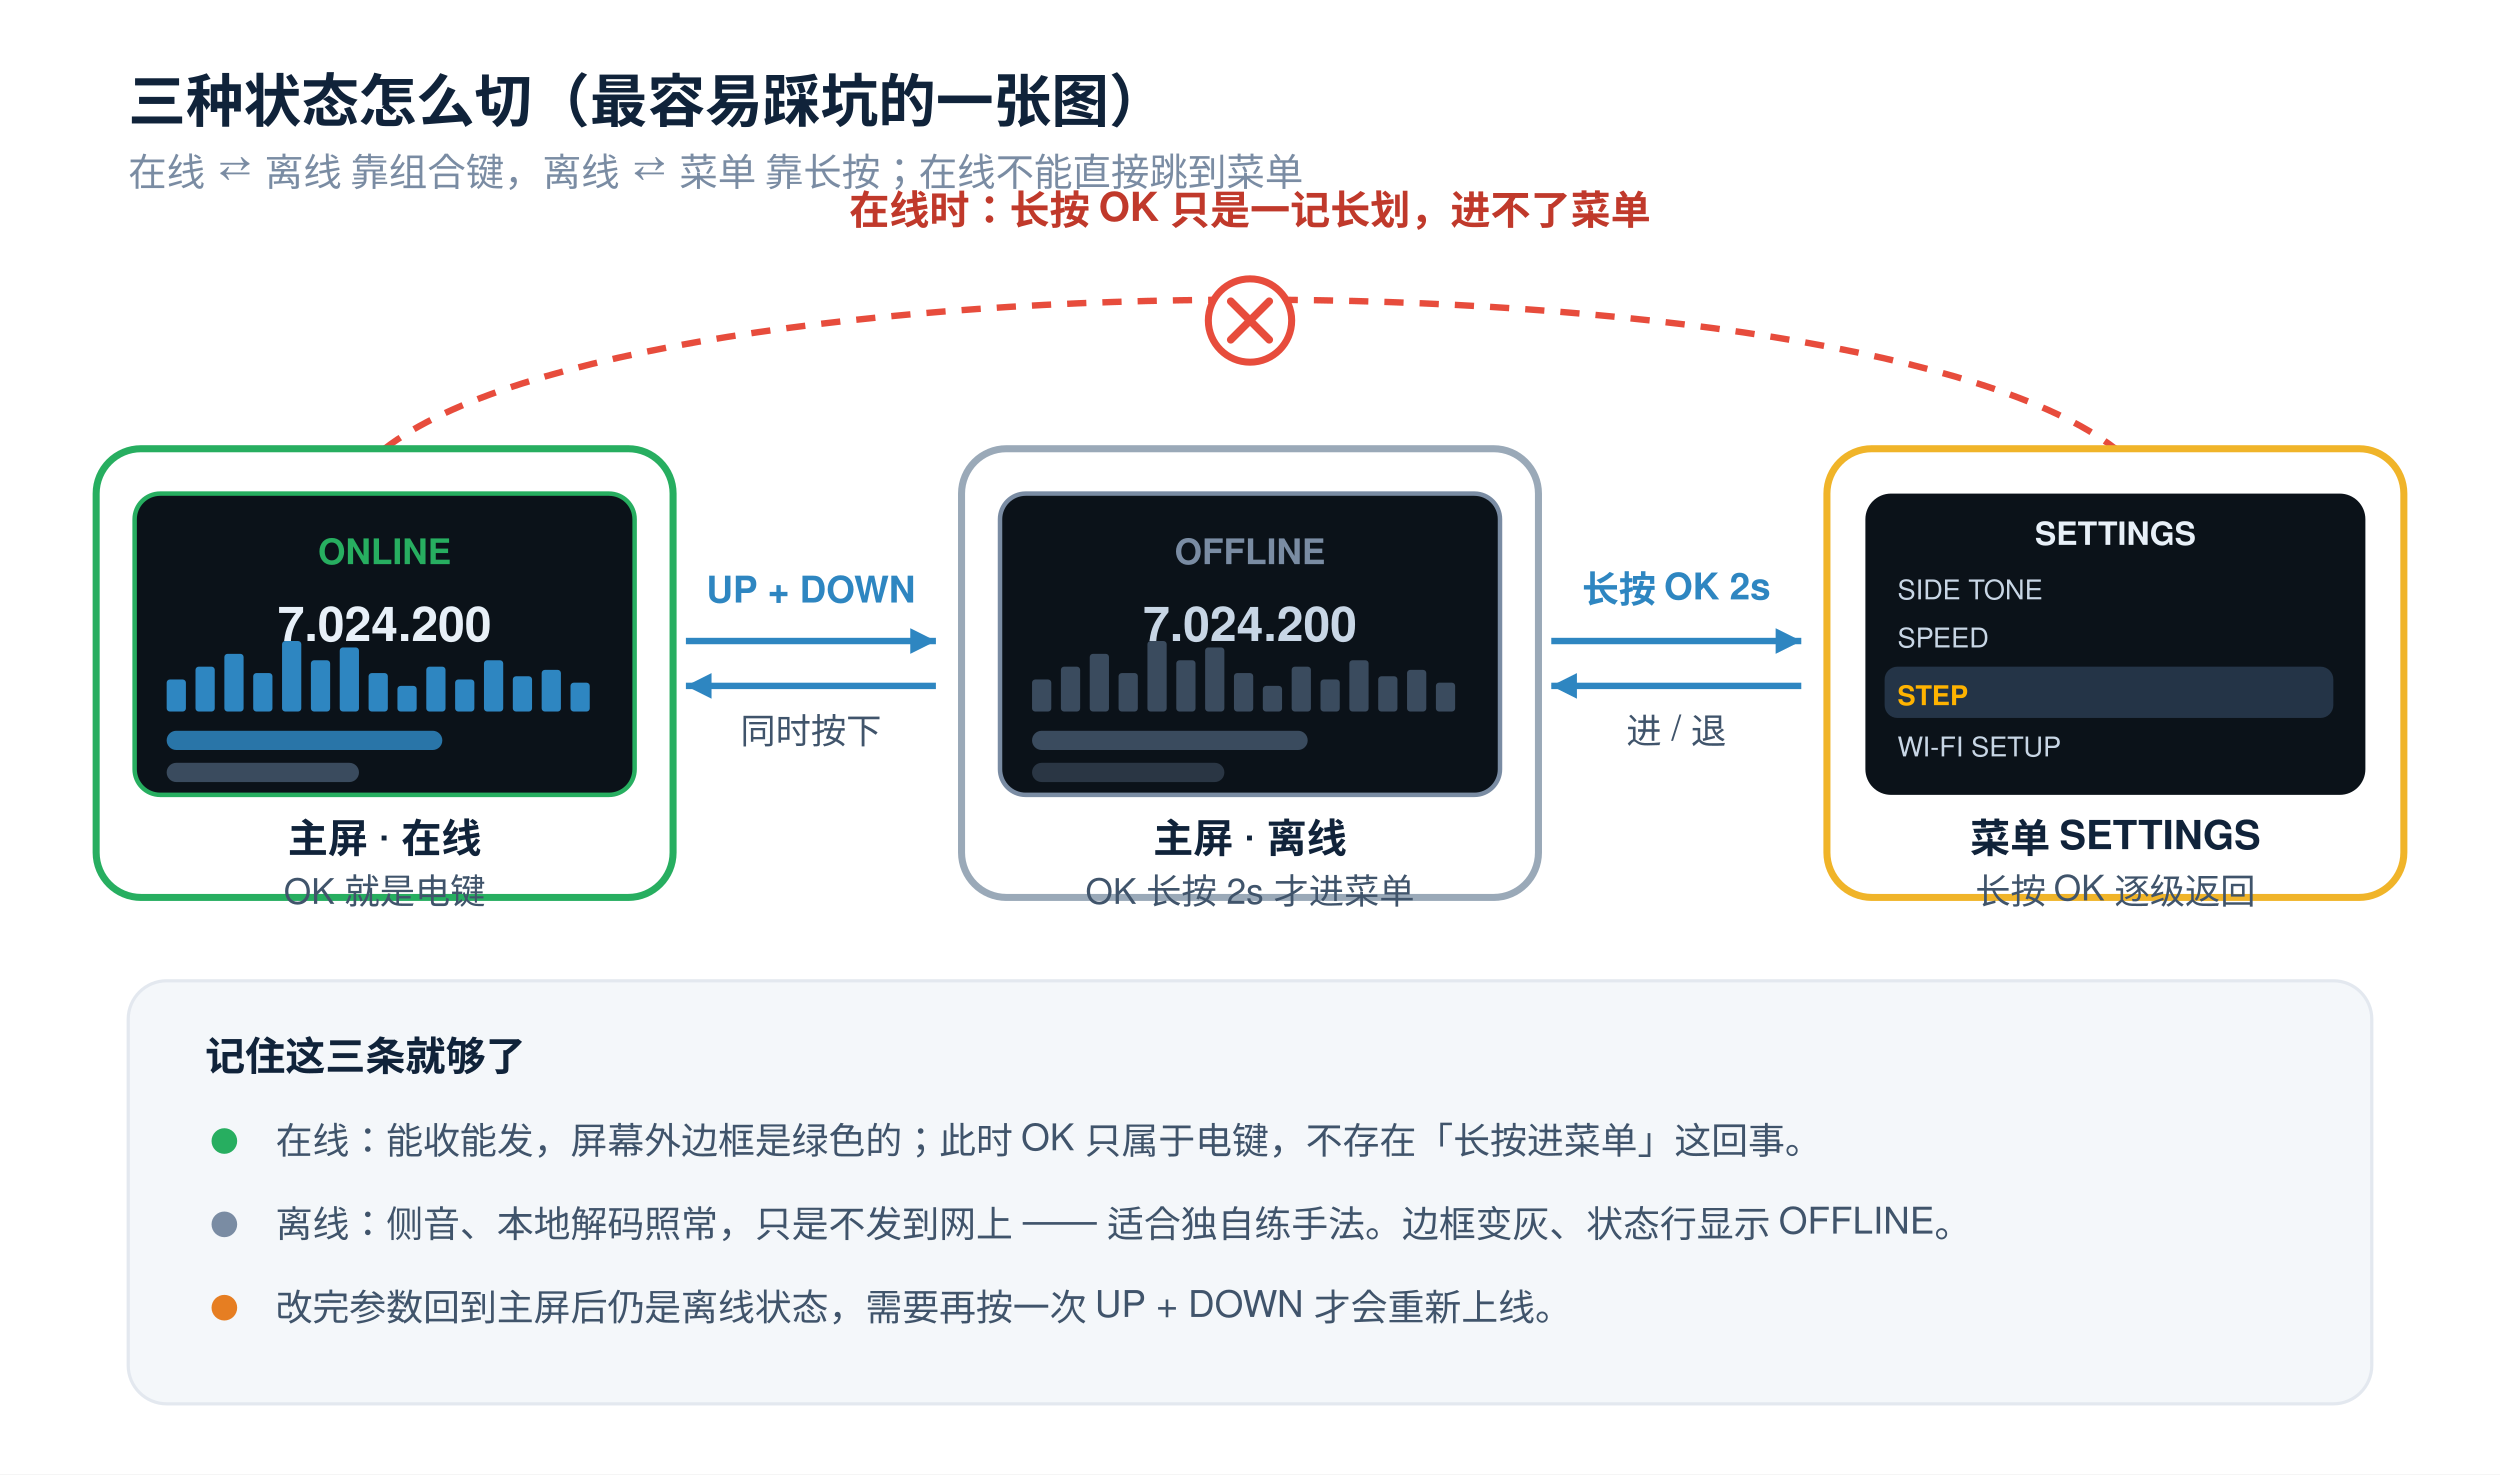
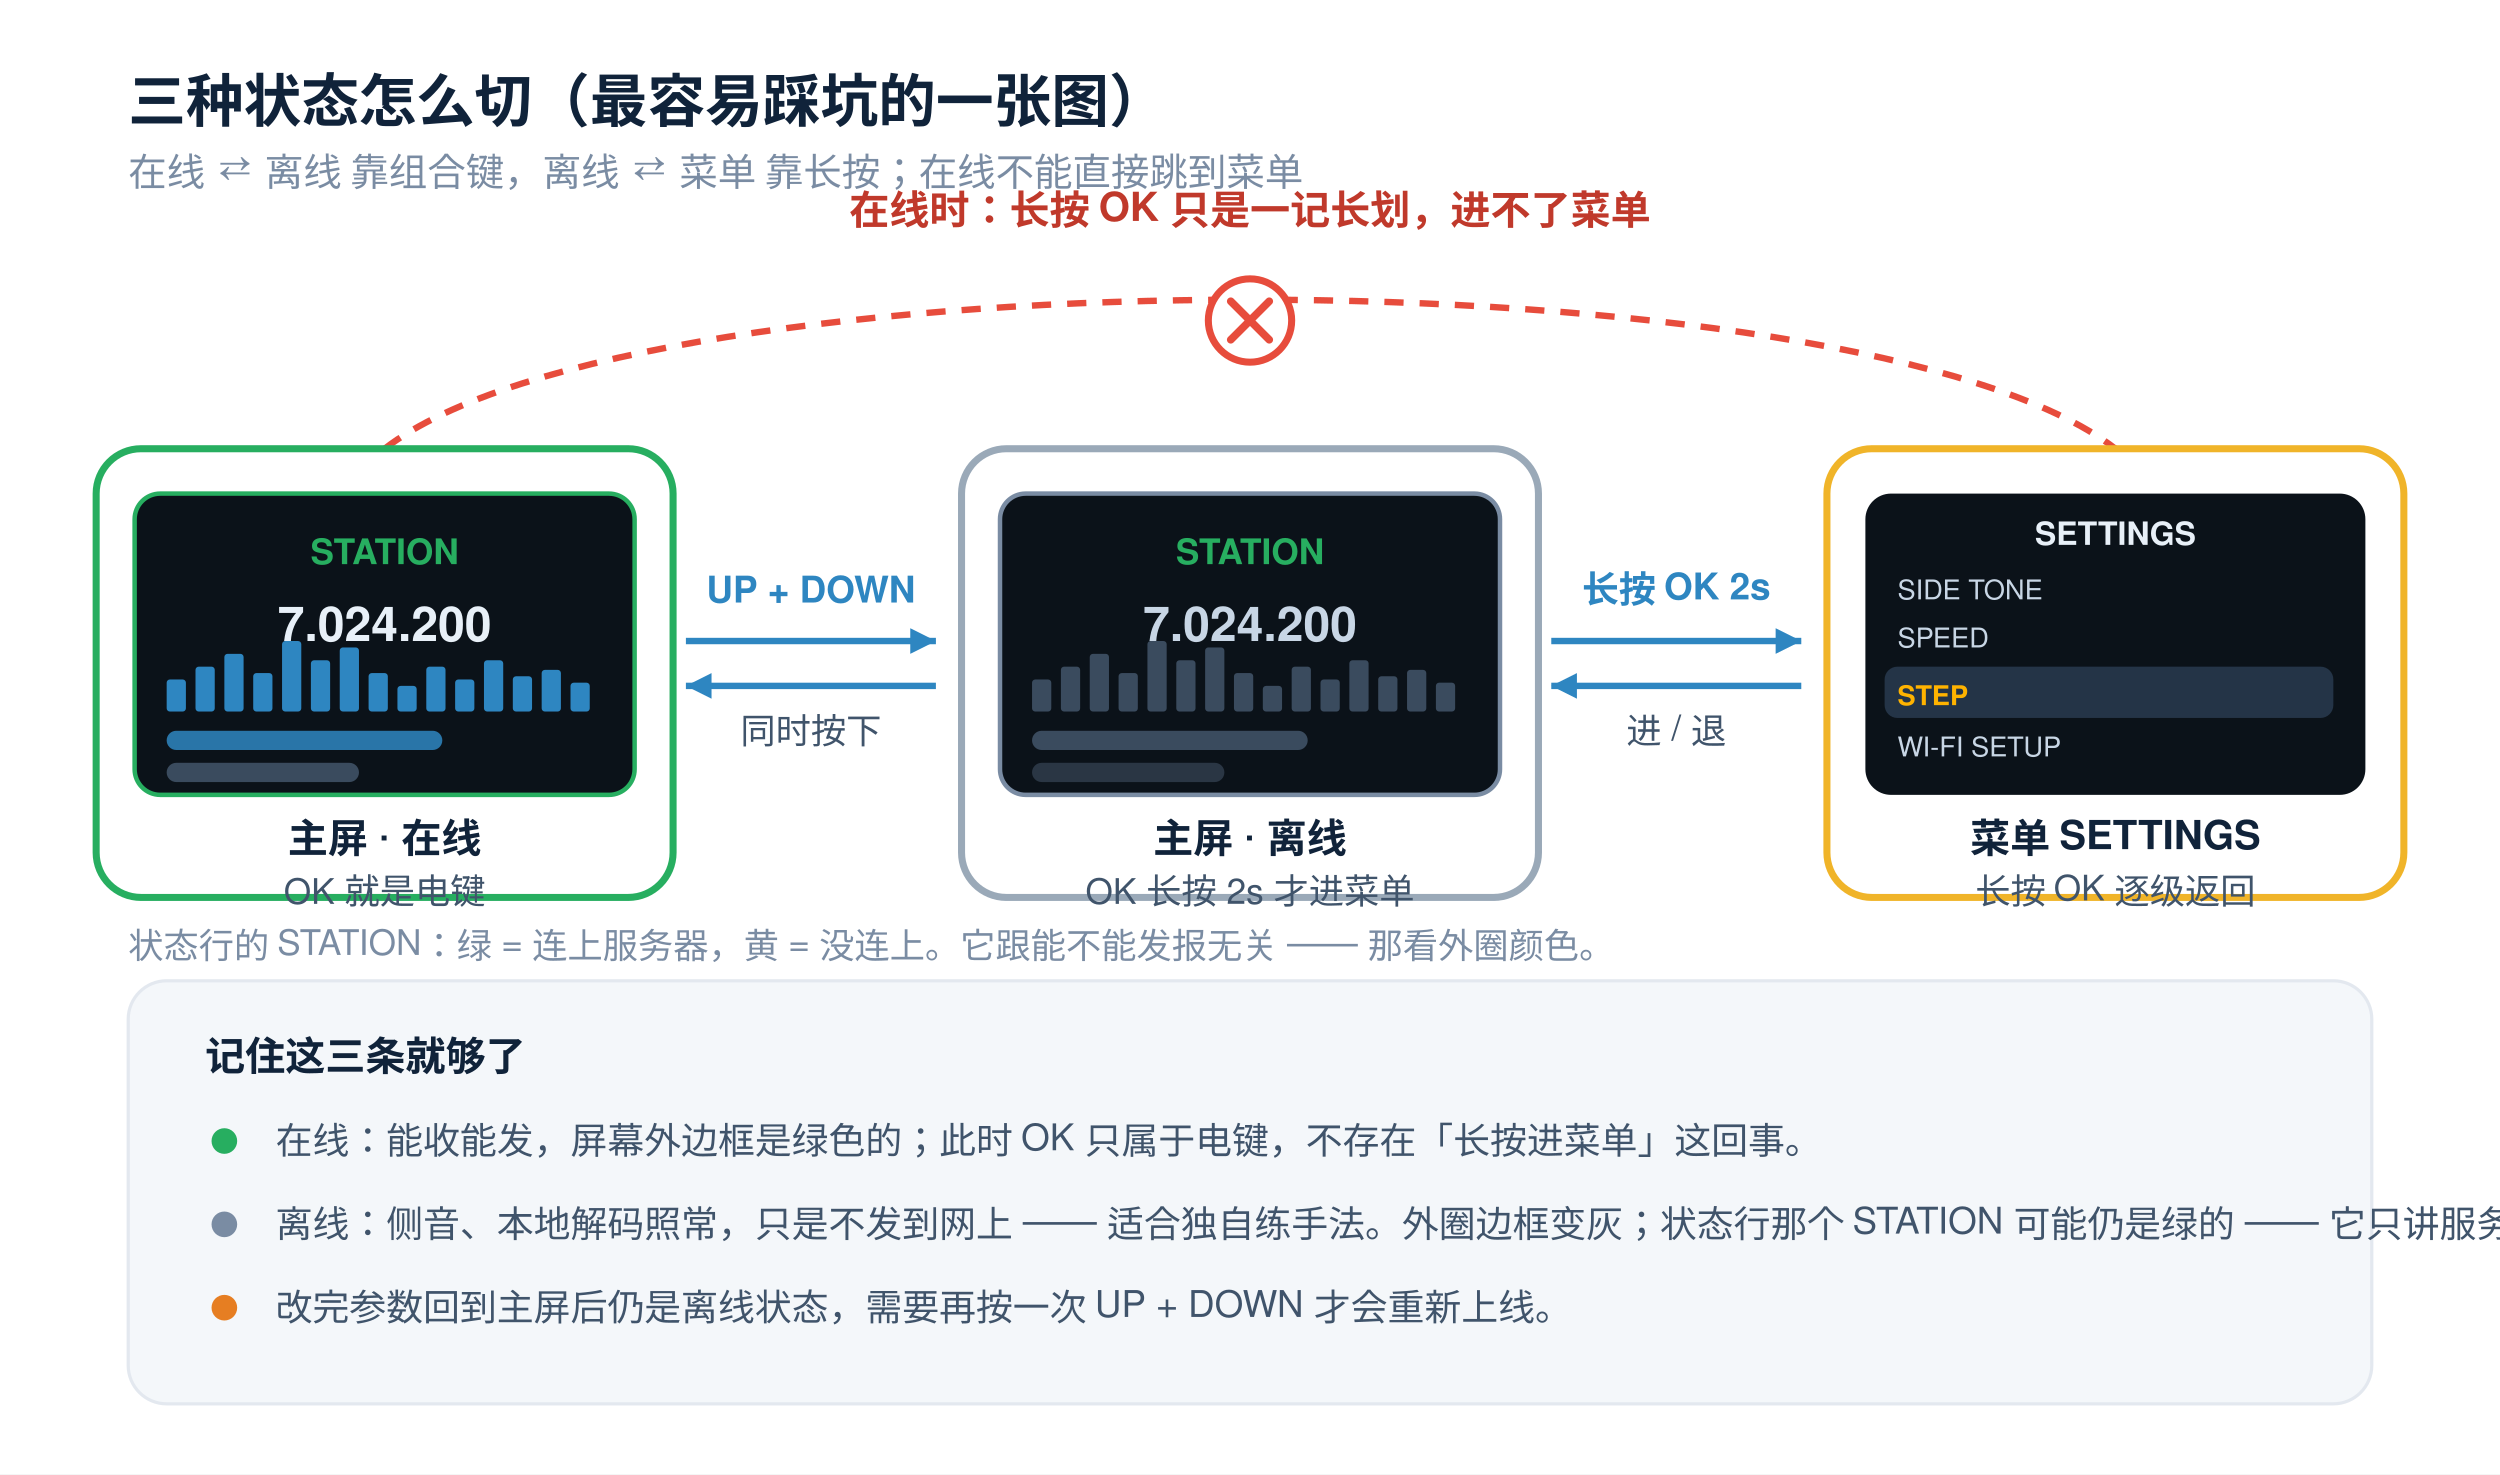
<svg xmlns="http://www.w3.org/2000/svg" viewBox="0 0 780 460" width="780" height="460" role="img" aria-label="在线、离线、菜单三种状态的切换方式">
  <rect x="0" y="0" width="780" height="460" fill="#FFFFFF" />
  <g font-family="'PingFang SC','Microsoft YaHei','Helvetica Neue',Helvetica,Arial,sans-serif">
    <text x="40" y="38" font-size="18" font-weight="700" fill="#10233A">三种状态怎么切（最容易踩坑的一张图）</text>
    <text x="40" y="58" font-size="12" fill="#7A8CA3">在线 ⇄ 离线 靠组合键，离线 ⇄ 菜单 靠长按；在线不能直接跳到菜单</text>
    <path d="M120 140 C 200 78, 580 78, 660 140" fill="none" stroke="#E74C3C" stroke-width="2" stroke-dasharray="6 5" />
    <circle cx="390" cy="100" r="13" fill="#FFFFFF" stroke="#E74C3C" stroke-width="2.2" />
    <path d="M384 94 L396 106 M396 94 L384 106" stroke="#E74C3C" stroke-width="2.4" stroke-linecap="round" />
    <text x="390" y="70" font-size="12.5" font-weight="700" fill="#C0392B" text-anchor="middle">在线时：长按 OK 只是一记长划，进不了菜单</text>
    <rect x="30" y="140" width="180" height="140" rx="14" fill="#FFFFFF" stroke="#27AE60" stroke-width="2.2" />
    <rect x="42" y="154" width="156" height="94" rx="8" fill="#0B1219" />
    <rect x="42" y="154" width="156" height="94" rx="8" fill="none" stroke="#27AE60" stroke-width="1.4" />
-     <text x="120" y="176" font-size="11" font-weight="700" fill="#27AE60" text-anchor="middle">ONLINE</text>
+     <text x="120" y="176" font-size="11" font-weight="700" fill="#27AE60" text-anchor="middle">STATION</text>
    <text x="120" y="200" font-size="15" font-weight="600" fill="#E8F0F8" text-anchor="middle">7.024.200</text>
    <g fill="#2E86C1">
      <rect x="52" y="212" width="6" height="10" rx="1" />
      <rect x="61" y="208" width="6" height="14" rx="1" />
      <rect x="70" y="204" width="6" height="18" rx="1" />
      <rect x="79" y="210" width="6" height="12" rx="1" />
      <rect x="88" y="200" width="6" height="22" rx="1" />
      <rect x="97" y="206" width="6" height="16" rx="1" />
      <rect x="106" y="202" width="6" height="20" rx="1" />
      <rect x="115" y="210" width="6" height="12" rx="1" />
      <rect x="124" y="214" width="6" height="8" rx="1" />
      <rect x="133" y="208" width="6" height="14" rx="1" />
      <rect x="142" y="212" width="6" height="10" rx="1" />
      <rect x="151" y="206" width="6" height="16" rx="1" />
      <rect x="160" y="211" width="6" height="11" rx="1" />
      <rect x="169" y="209" width="6" height="13" rx="1" />
      <rect x="178" y="213" width="6" height="9" rx="1" />
    </g>
    <rect x="52" y="228" width="86" height="6" rx="3" fill="#2E86C1" opacity="0.85" />
    <rect x="52" y="238" width="60" height="6" rx="3" fill="#3A4B5E" />
    <text x="120" y="266" font-size="12.5" font-weight="700" fill="#10233A" text-anchor="middle">主屏 · 在线</text>
    <text x="120" y="282" font-size="11" fill="#40546B" text-anchor="middle">OK 就是电键</text>
    <rect x="300" y="140" width="180" height="140" rx="14" fill="#FFFFFF" stroke="#9AA9B8" stroke-width="2.2" />
    <rect x="312" y="154" width="156" height="94" rx="8" fill="#0B1219" />
    <rect x="312" y="154" width="156" height="94" rx="8" fill="none" stroke="#7A8CA3" stroke-width="1.4" />
-     <text x="390" y="176" font-size="11" font-weight="700" fill="#7A8CA3" text-anchor="middle">OFFLINE</text>
+     <text x="390" y="176" font-size="11" font-weight="700" fill="#27AE60" text-anchor="middle">STATION</text>
    <text x="390" y="200" font-size="15" font-weight="600" fill="#C8D6E5" text-anchor="middle">7.024.200</text>
    <g fill="#3A4B5E">
      <rect x="322" y="212" width="6" height="10" rx="1" />
      <rect x="331" y="208" width="6" height="14" rx="1" />
      <rect x="340" y="204" width="6" height="18" rx="1" />
      <rect x="349" y="210" width="6" height="12" rx="1" />
      <rect x="358" y="200" width="6" height="22" rx="1" />
      <rect x="367" y="206" width="6" height="16" rx="1" />
      <rect x="376" y="202" width="6" height="20" rx="1" />
      <rect x="385" y="210" width="6" height="12" rx="1" />
      <rect x="394" y="214" width="6" height="8" rx="1" />
      <rect x="403" y="208" width="6" height="14" rx="1" />
      <rect x="412" y="212" width="6" height="10" rx="1" />
      <rect x="421" y="206" width="6" height="16" rx="1" />
      <rect x="430" y="211" width="6" height="11" rx="1" />
      <rect x="439" y="209" width="6" height="13" rx="1" />
      <rect x="448" y="213" width="6" height="9" rx="1" />
    </g>
    <rect x="322" y="228" width="86" height="6" rx="3" fill="#3A4B5E" />
    <rect x="322" y="238" width="60" height="6" rx="3" fill="#2A3644" />
    <text x="390" y="266" font-size="12.5" font-weight="700" fill="#10233A" text-anchor="middle">主屏 · 离线</text>
    <text x="390" y="282" font-size="11" fill="#40546B" text-anchor="middle">OK 长按 2s 才进菜单</text>
    <rect x="570" y="140" width="180" height="140" rx="14" fill="#FFFFFF" stroke="#F0B429" stroke-width="2.2" />
    <rect x="582" y="154" width="156" height="94" rx="8" fill="#0B1219" />
    <text x="660" y="170" font-size="10" font-weight="700" fill="#E8F0F8" text-anchor="middle">SETTINGS</text>
    <text x="592" y="187" font-size="8.5" fill="#C8D6E5">SIDE TONE</text>
    <text x="592" y="202" font-size="8.5" fill="#C8D6E5">SPEED</text>
    <rect x="588" y="208" width="140" height="16" rx="4" fill="#243447" />
    <text x="592" y="220" font-size="8.5" font-weight="700" fill="#FFB300">STEP</text>
    <text x="592" y="236" font-size="8.5" fill="#C8D6E5">WI-FI SETUP</text>
    <text x="660" y="266" font-size="12.5" font-weight="700" fill="#10233A" text-anchor="middle">菜单 SETTINGS</text>
    <text x="660" y="282" font-size="11" fill="#40546B" text-anchor="middle">长按 OK 逐级返回</text>
    <path d="M214 200 H292" stroke="#2E86C1" stroke-width="2" fill="none" />
    <path d="M292 200 l-8 -4 v8 Z" fill="#2E86C1" />
    <path d="M292 214 H214" stroke="#2E86C1" stroke-width="2" fill="none" />
    <path d="M214 214 l8 -4 v8 Z" fill="#2E86C1" />
    <text x="253" y="188" font-size="11.5" font-weight="700" fill="#2E86C1" text-anchor="middle">UP + DOWN</text>
    <text x="253" y="232" font-size="11" fill="#40546B" text-anchor="middle">同时按下</text>
    <path d="M484 200 H562" stroke="#2E86C1" stroke-width="2" fill="none" />
    <path d="M562 200 l-8 -4 v8 Z" fill="#2E86C1" />
    <path d="M562 214 H484" stroke="#2E86C1" stroke-width="2" fill="none" />
    <path d="M484 214 l8 -4 v8 Z" fill="#2E86C1" />
    <text x="523" y="188" font-size="11.5" font-weight="700" fill="#2E86C1" text-anchor="middle">长按 OK 2s</text>
    <text x="523" y="232" font-size="11" fill="#40546B" text-anchor="middle">进 / 退</text>
+     <text x="40" y="299" font-size="11" fill="#7A8CA3">状态行的 STATION：绿 = 连上服务器，黄 = 没连上。它跟能不能发报无关 —— 那看外圈颜色。</text>
    <rect x="40" y="306" width="700" height="132" rx="12" fill="#F4F7FA" stroke="#E3E8EF" />
    <text x="64" y="334" font-size="12.5" font-weight="700" fill="#10233A">记住这三条就够了</text>
    <circle cx="70" cy="356" r="4" fill="#27AE60" />
    <text x="86" y="360" font-size="11.5" fill="#40546B">在线：能收能发，屏幕外边框是绿色的；此时 OK 只属于电键，不存在「长按进菜单」这回事。</text>
    <circle cx="70" cy="382" r="4" fill="#7A8CA3" />
-     <text x="86" y="386" font-size="11.5" fill="#40546B">离线：侧音、本地解码照常，只是不发到网上 —— 适合独自练手法。边框变灰、状态行显示 OFFLINE。</text>
+     <text x="86" y="386" font-size="11.5" fill="#40546B">离线：侧音、本地解码照常，只是不发到网上 —— 适合独自练手法。外圈边框变灰；状态行那个 STATION 可能仍是绿的 —— 它只讲服务器通不通。</text>
    <circle cx="70" cy="408" r="4" fill="#E67E22" />
    <text x="86" y="412" font-size="11.5" fill="#40546B">改完参数回到主屏后仍是离线状态，需要再按一次 UP + DOWN 才会重新上线。</text>
  </g>
</svg>
